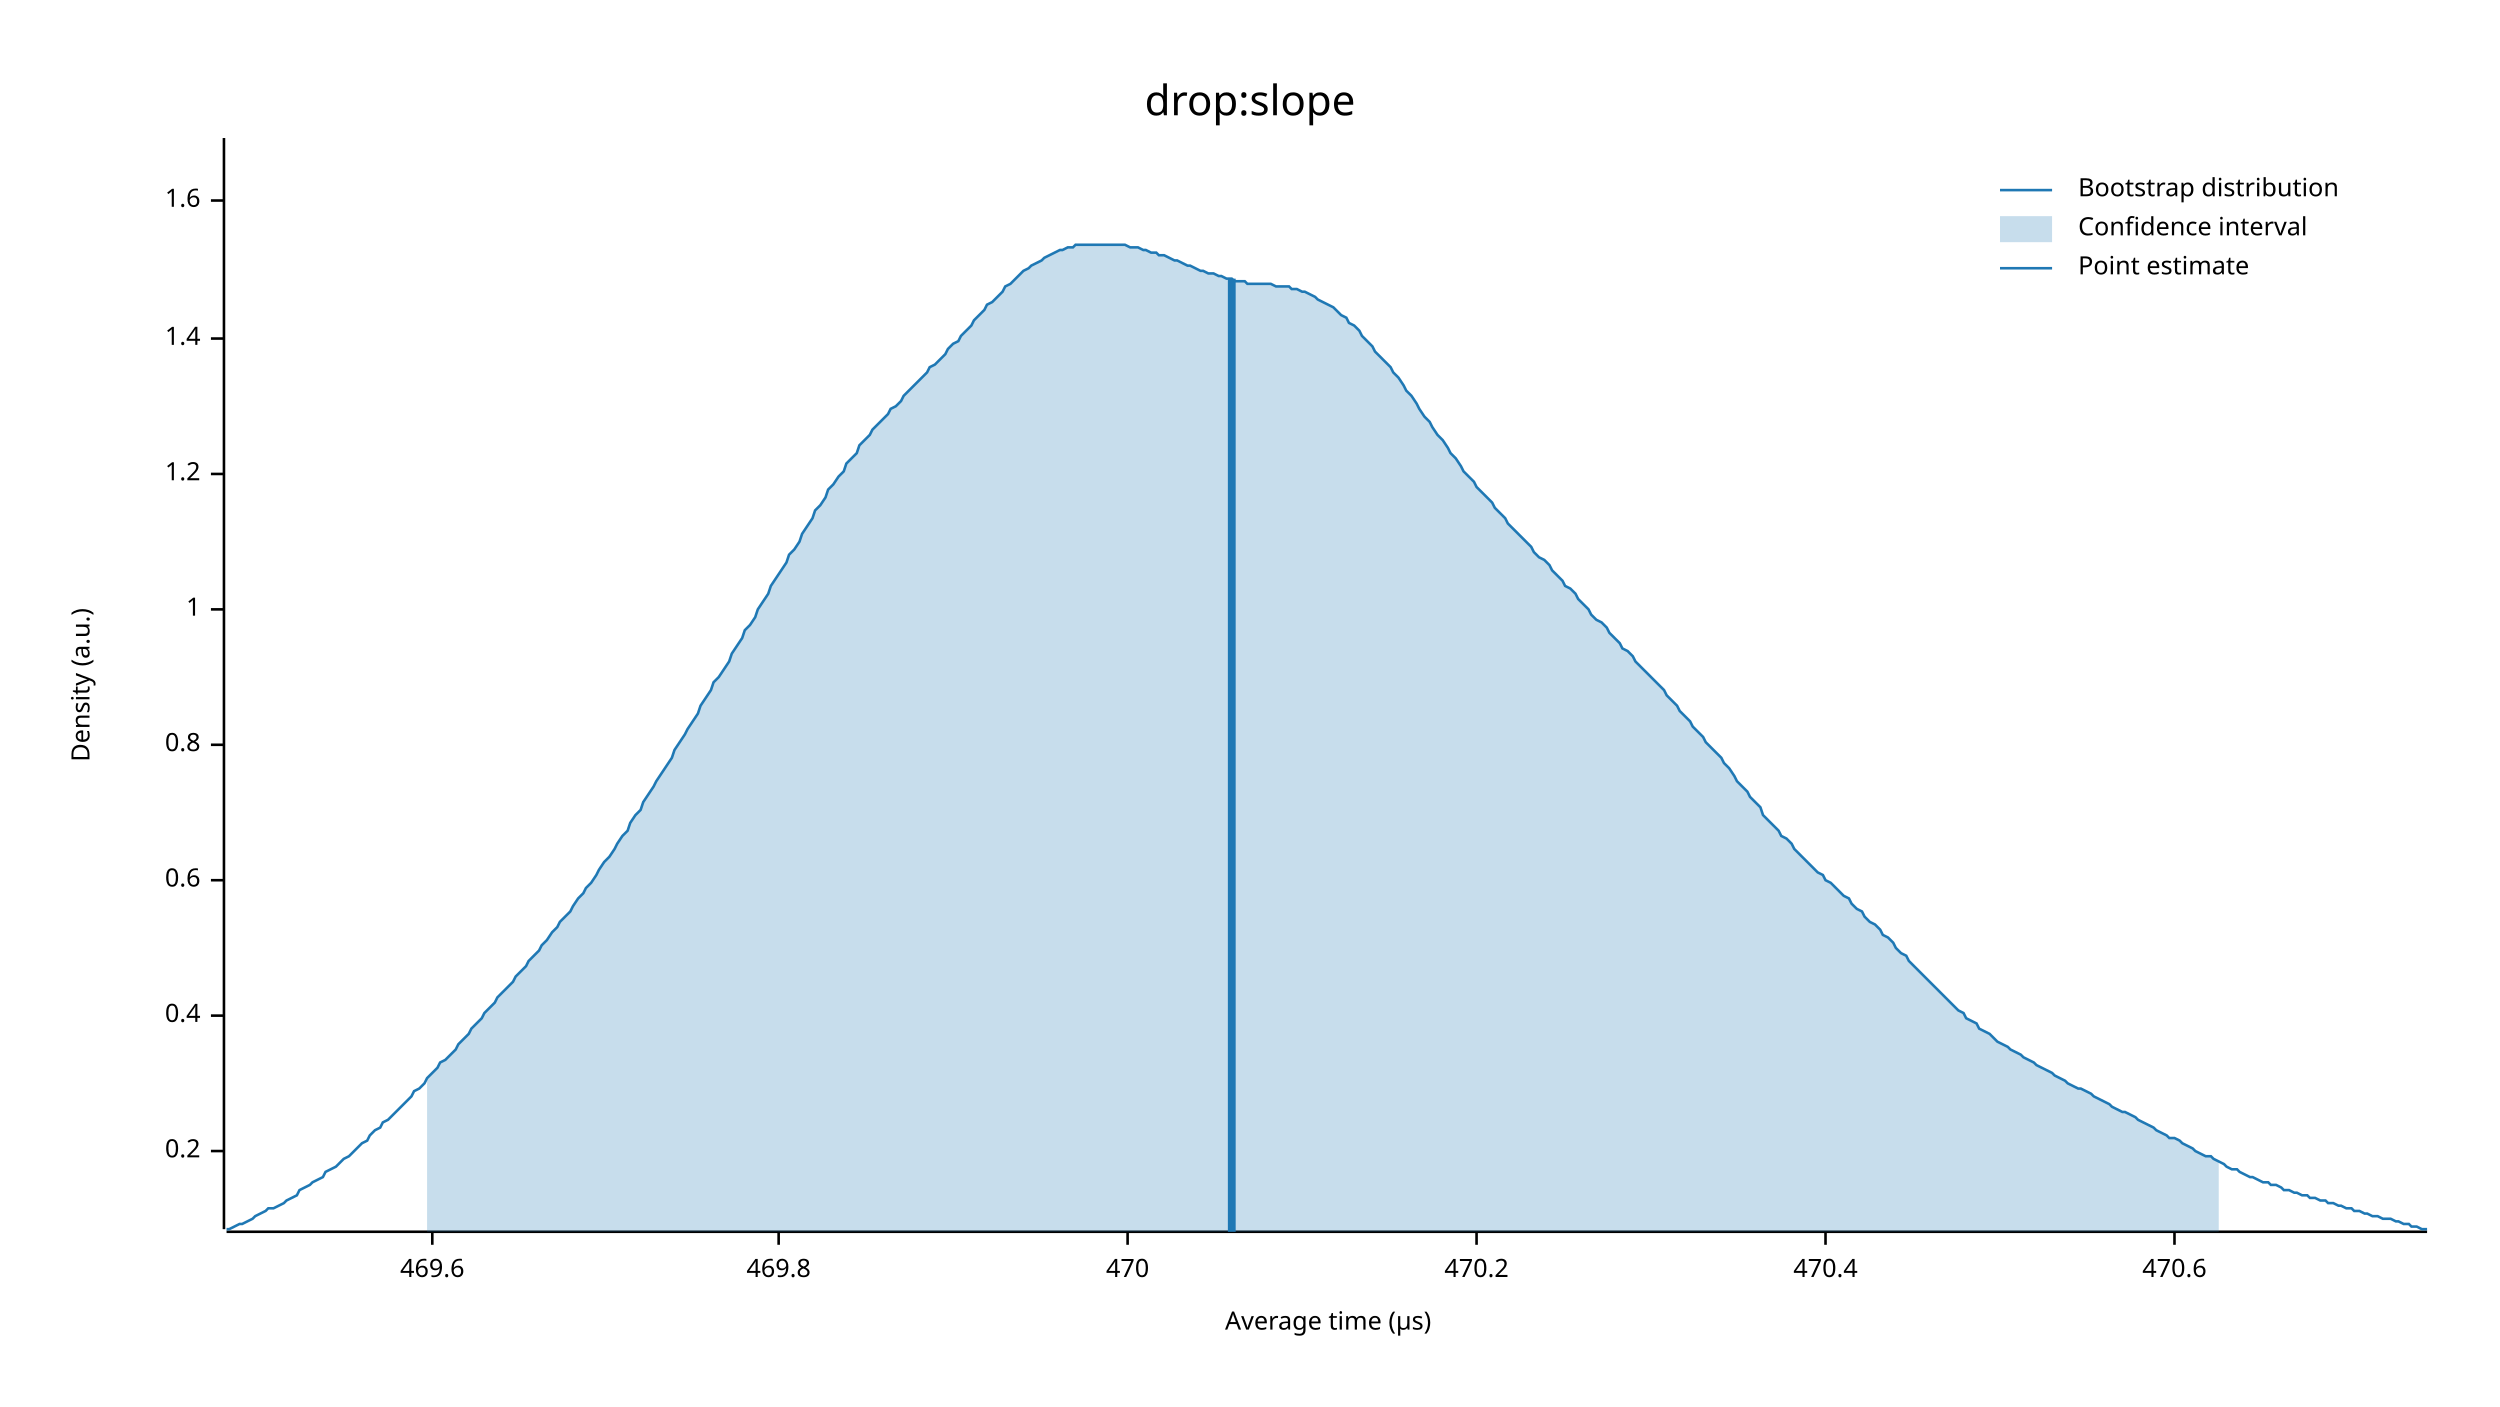
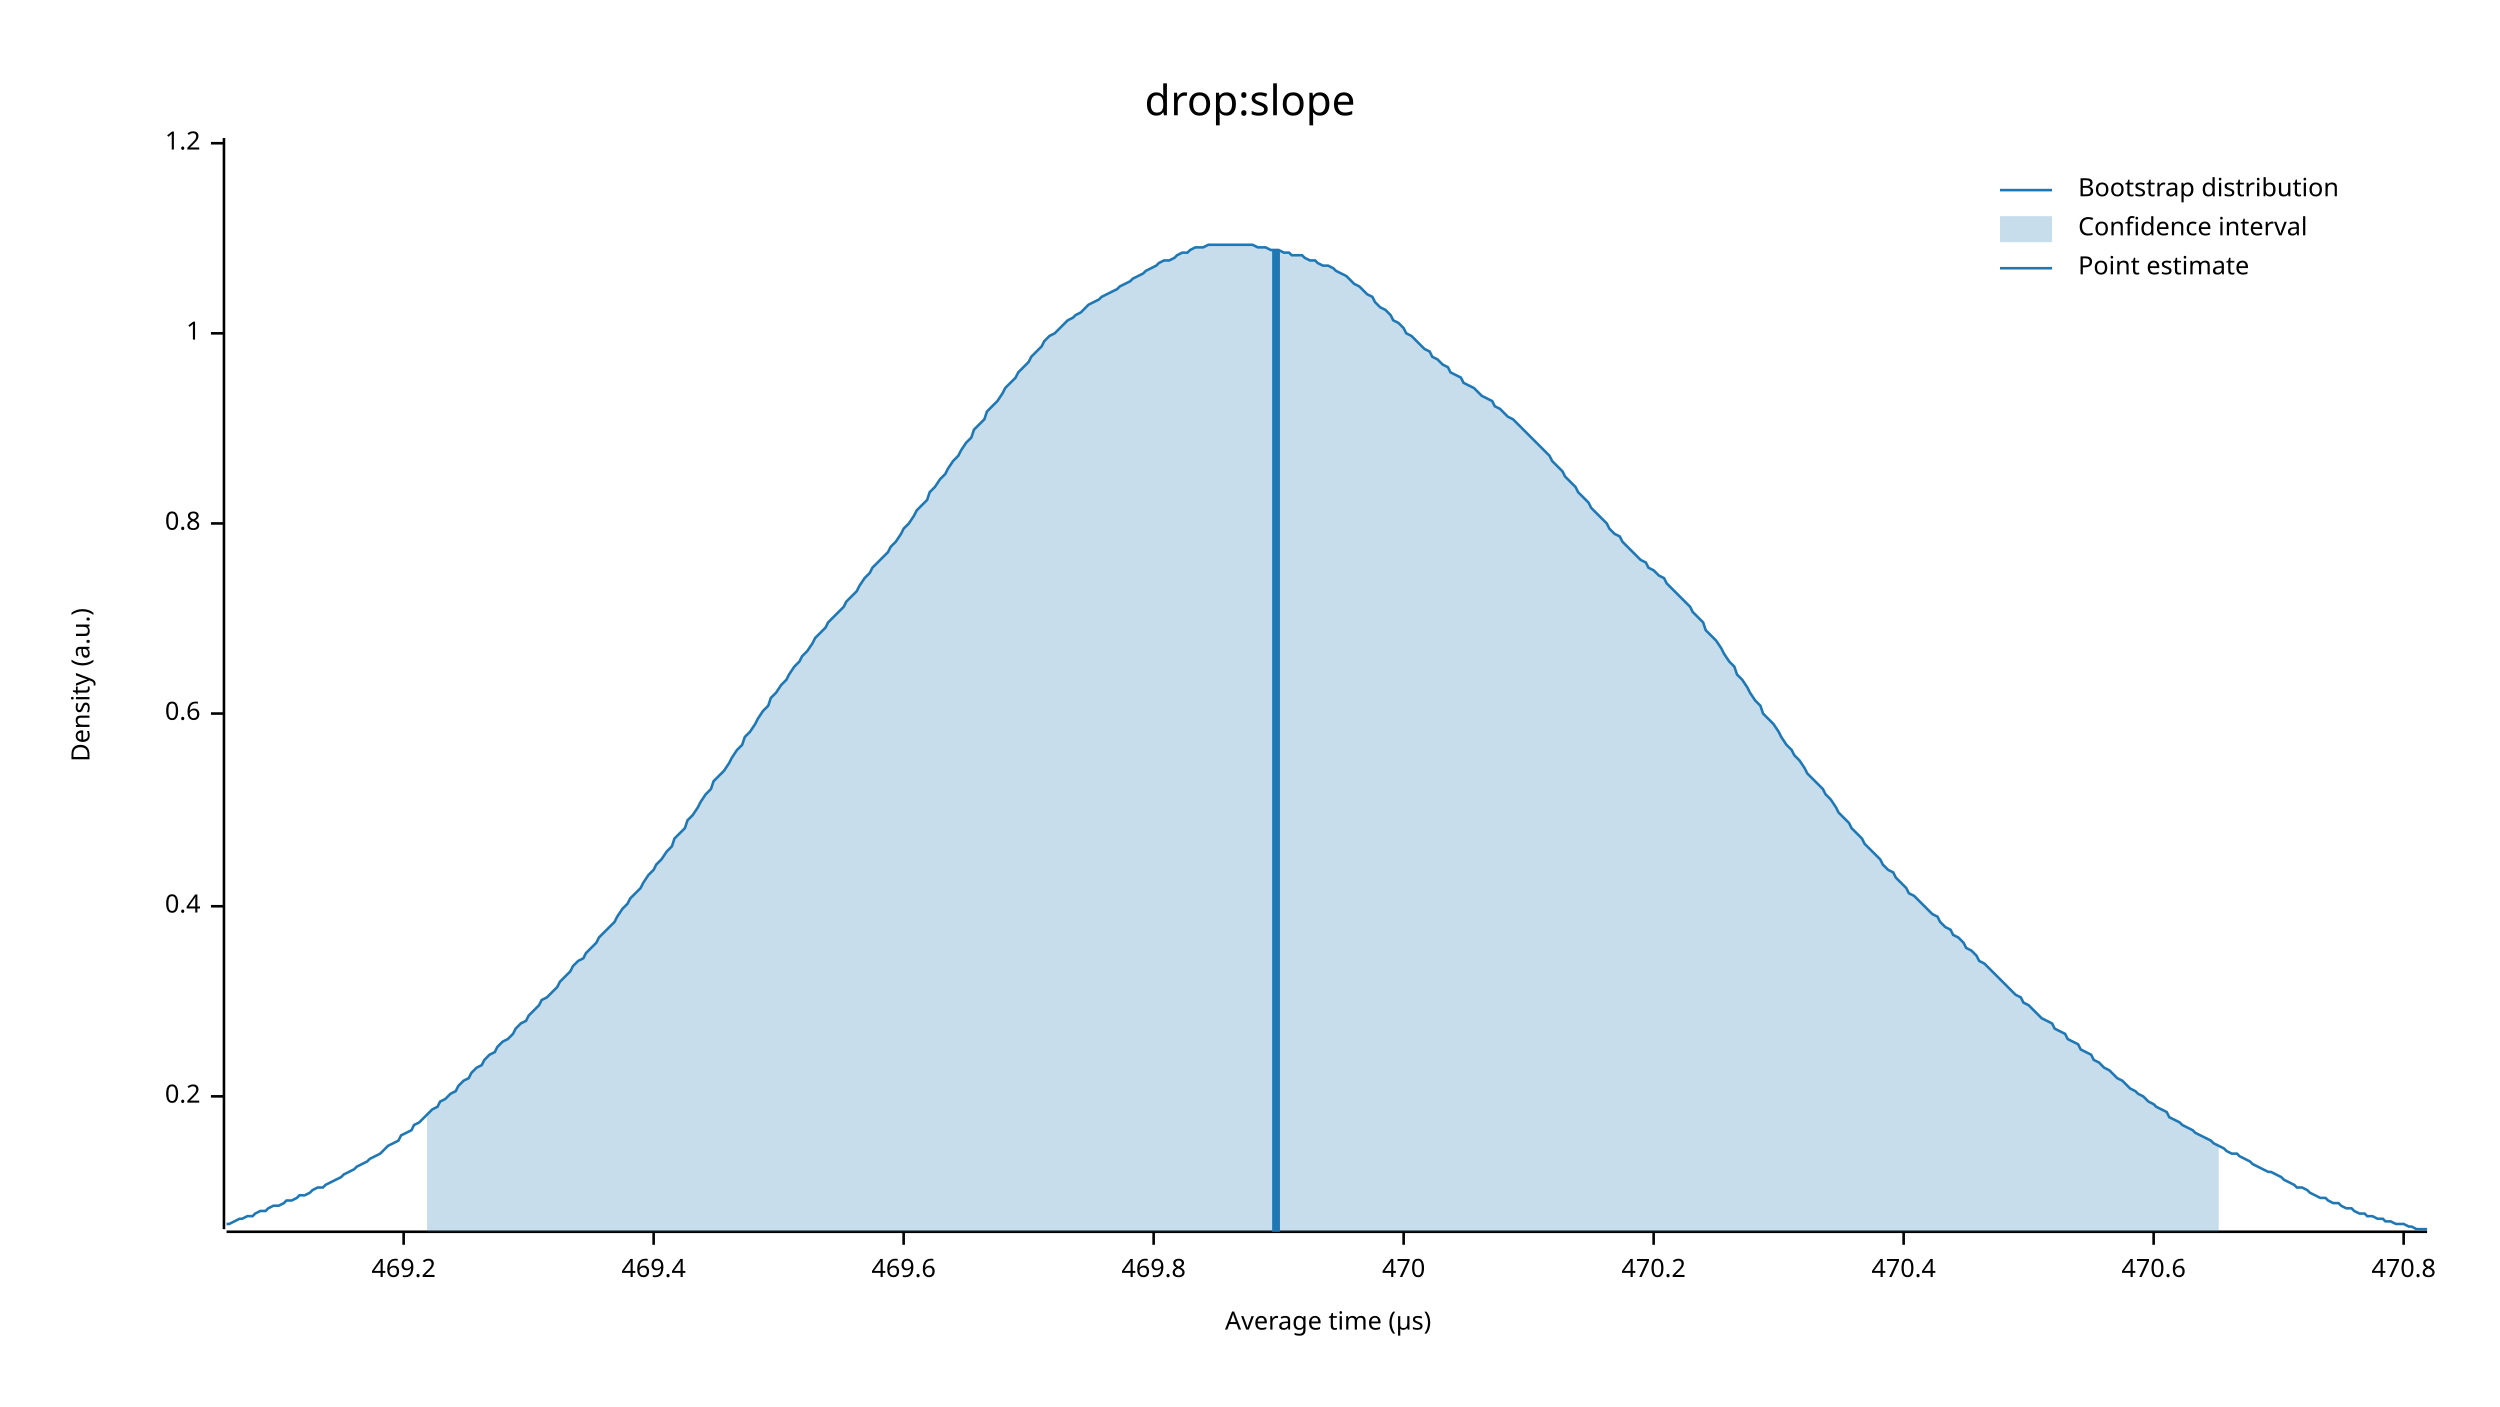
<svg xmlns="http://www.w3.org/2000/svg" width="960" height="540" viewBox="0 0 960 540">
  <text x="480" y="32" dy="0.76em" text-anchor="middle" font-family="sans-serif" font-size="16.129" opacity="1" fill="#000000">
drop:slope
</text>
  <text x="27" y="263" dy="0.76em" text-anchor="middle" font-family="sans-serif" font-size="9.677" opacity="1" fill="#000000" transform="rotate(270, 27, 263)">
Density (a.u.)
</text>
  <text x="510" y="513" dy="-0.5ex" text-anchor="middle" font-family="sans-serif" font-size="9.677" opacity="1" fill="#000000">
Average time (µs)
</text>
  <polyline fill="none" opacity="1" stroke="#000000" stroke-width="1" points="86,53 86,472 " />
-   <text x="77" y="442" dy="0.5ex" text-anchor="end" font-family="sans-serif" font-size="9.677" opacity="1" fill="#000000">
+   <text x="77" y="421" dy="0.5ex" text-anchor="end" font-family="sans-serif" font-size="9.677" opacity="1" fill="#000000">
0.2
</text>
-   <polyline fill="none" opacity="1" stroke="#000000" stroke-width="1" points="81,442 86,442 " />
-   <text x="77" y="390" dy="0.5ex" text-anchor="end" font-family="sans-serif" font-size="9.677" opacity="1" fill="#000000">
+   <polyline fill="none" opacity="1" stroke="#000000" stroke-width="1" points="81,421 86,421 " />
+   <text x="77" y="348" dy="0.5ex" text-anchor="end" font-family="sans-serif" font-size="9.677" opacity="1" fill="#000000">
0.4
</text>
-   <polyline fill="none" opacity="1" stroke="#000000" stroke-width="1" points="81,390 86,390 " />
-   <text x="77" y="338" dy="0.5ex" text-anchor="end" font-family="sans-serif" font-size="9.677" opacity="1" fill="#000000">
+   <polyline fill="none" opacity="1" stroke="#000000" stroke-width="1" points="81,348 86,348 " />
+   <text x="77" y="274" dy="0.5ex" text-anchor="end" font-family="sans-serif" font-size="9.677" opacity="1" fill="#000000">
0.6
</text>
-   <polyline fill="none" opacity="1" stroke="#000000" stroke-width="1" points="81,338 86,338 " />
-   <text x="77" y="286" dy="0.5ex" text-anchor="end" font-family="sans-serif" font-size="9.677" opacity="1" fill="#000000">
+   <polyline fill="none" opacity="1" stroke="#000000" stroke-width="1" points="81,274 86,274 " />
+   <text x="77" y="201" dy="0.5ex" text-anchor="end" font-family="sans-serif" font-size="9.677" opacity="1" fill="#000000">
0.8
</text>
-   <polyline fill="none" opacity="1" stroke="#000000" stroke-width="1" points="81,286 86,286 " />
-   <text x="77" y="234" dy="0.5ex" text-anchor="end" font-family="sans-serif" font-size="9.677" opacity="1" fill="#000000">
+   <polyline fill="none" opacity="1" stroke="#000000" stroke-width="1" points="81,201 86,201 " />
+   <text x="77" y="128" dy="0.5ex" text-anchor="end" font-family="sans-serif" font-size="9.677" opacity="1" fill="#000000">
1
</text>
-   <polyline fill="none" opacity="1" stroke="#000000" stroke-width="1" points="81,234 86,234 " />
-   <text x="77" y="182" dy="0.5ex" text-anchor="end" font-family="sans-serif" font-size="9.677" opacity="1" fill="#000000">
+   <polyline fill="none" opacity="1" stroke="#000000" stroke-width="1" points="81,128 86,128 " />
+   <text x="77" y="55" dy="0.5ex" text-anchor="end" font-family="sans-serif" font-size="9.677" opacity="1" fill="#000000">
1.2
</text>
-   <polyline fill="none" opacity="1" stroke="#000000" stroke-width="1" points="81,182 86,182 " />
-   <text x="77" y="130" dy="0.5ex" text-anchor="end" font-family="sans-serif" font-size="9.677" opacity="1" fill="#000000">
- 1.4
+   <polyline fill="none" opacity="1" stroke="#000000" stroke-width="1" points="81,55 86,55 " />
+   <polyline fill="none" opacity="1" stroke="#000000" stroke-width="1" points="87,473 932,473 " />
+   <text x="155" y="483" dy="0.76em" text-anchor="middle" font-family="sans-serif" font-size="9.677" opacity="1" fill="#000000">
+ 469.2
</text>
-   <polyline fill="none" opacity="1" stroke="#000000" stroke-width="1" points="81,130 86,130 " />
-   <text x="77" y="77" dy="0.5ex" text-anchor="end" font-family="sans-serif" font-size="9.677" opacity="1" fill="#000000">
- 1.6
+   <polyline fill="none" opacity="1" stroke="#000000" stroke-width="1" points="155,473 155,478 " />
+   <text x="251" y="483" dy="0.76em" text-anchor="middle" font-family="sans-serif" font-size="9.677" opacity="1" fill="#000000">
+ 469.4
</text>
-   <polyline fill="none" opacity="1" stroke="#000000" stroke-width="1" points="81,77 86,77 " />
-   <polyline fill="none" opacity="1" stroke="#000000" stroke-width="1" points="87,473 932,473 " />
-   <text x="166" y="483" dy="0.76em" text-anchor="middle" font-family="sans-serif" font-size="9.677" opacity="1" fill="#000000">
+   <polyline fill="none" opacity="1" stroke="#000000" stroke-width="1" points="251,473 251,478 " />
+   <text x="347" y="483" dy="0.76em" text-anchor="middle" font-family="sans-serif" font-size="9.677" opacity="1" fill="#000000">
469.6
</text>
-   <polyline fill="none" opacity="1" stroke="#000000" stroke-width="1" points="166,473 166,478 " />
-   <text x="299" y="483" dy="0.76em" text-anchor="middle" font-family="sans-serif" font-size="9.677" opacity="1" fill="#000000">
+   <polyline fill="none" opacity="1" stroke="#000000" stroke-width="1" points="347,473 347,478 " />
+   <text x="443" y="483" dy="0.76em" text-anchor="middle" font-family="sans-serif" font-size="9.677" opacity="1" fill="#000000">
469.8
</text>
-   <polyline fill="none" opacity="1" stroke="#000000" stroke-width="1" points="299,473 299,478 " />
-   <text x="433" y="483" dy="0.76em" text-anchor="middle" font-family="sans-serif" font-size="9.677" opacity="1" fill="#000000">
+   <polyline fill="none" opacity="1" stroke="#000000" stroke-width="1" points="443,473 443,478 " />
+   <text x="539" y="483" dy="0.76em" text-anchor="middle" font-family="sans-serif" font-size="9.677" opacity="1" fill="#000000">
470
</text>
-   <polyline fill="none" opacity="1" stroke="#000000" stroke-width="1" points="433,473 433,478 " />
-   <text x="567" y="483" dy="0.76em" text-anchor="middle" font-family="sans-serif" font-size="9.677" opacity="1" fill="#000000">
+   <polyline fill="none" opacity="1" stroke="#000000" stroke-width="1" points="539,473 539,478 " />
+   <text x="635" y="483" dy="0.76em" text-anchor="middle" font-family="sans-serif" font-size="9.677" opacity="1" fill="#000000">
470.2
</text>
-   <polyline fill="none" opacity="1" stroke="#000000" stroke-width="1" points="567,473 567,478 " />
-   <text x="701" y="483" dy="0.76em" text-anchor="middle" font-family="sans-serif" font-size="9.677" opacity="1" fill="#000000">
+   <polyline fill="none" opacity="1" stroke="#000000" stroke-width="1" points="635,473 635,478 " />
+   <text x="731" y="483" dy="0.76em" text-anchor="middle" font-family="sans-serif" font-size="9.677" opacity="1" fill="#000000">
470.4
</text>
-   <polyline fill="none" opacity="1" stroke="#000000" stroke-width="1" points="701,473 701,478 " />
-   <text x="835" y="483" dy="0.76em" text-anchor="middle" font-family="sans-serif" font-size="9.677" opacity="1" fill="#000000">
+   <polyline fill="none" opacity="1" stroke="#000000" stroke-width="1" points="731,473 731,478 " />
+   <text x="827" y="483" dy="0.76em" text-anchor="middle" font-family="sans-serif" font-size="9.677" opacity="1" fill="#000000">
470.6
</text>
-   <polyline fill="none" opacity="1" stroke="#000000" stroke-width="1" points="835,473 835,478 " />
-   <polyline fill="none" opacity="1" stroke="#1F78B4" stroke-width="1" points="87,472 88,472 90,471 92,470 93,470 95,469 97,468 98,467 100,466 102,465 103,464 105,464 107,463 109,462 110,461 112,460 114,459 115,457 117,456 119,455 120,454 122,453 124,452 125,450 127,449 129,448 131,446 132,445 134,444 136,442 137,441 139,439 141,438 142,436 144,434 146,433 147,431 149,430 151,428 153,426 154,425 156,423 158,421 159,419 161,418 163,416 164,414 166,412 168,410 169,408 171,407 173,405 175,403 176,401 178,399 180,397 181,395 183,393 185,391 186,389 188,387 190,385 191,383 193,381 195,379 197,377 198,375 200,373 202,371 203,369 205,367 207,365 208,363 210,361 212,358 214,356 215,354 217,352 219,350 220,348 222,345 224,343 225,341 227,339 229,336 230,334 232,331 234,329 236,326 237,324 239,321 241,319 242,316 244,313 246,311 247,308 249,305 251,302 252,300 254,297 256,294 258,291 259,288 261,285 263,282 264,280 266,277 268,274 269,271 271,268 273,265 274,262 276,260 278,257 280,254 281,251 283,248 285,245 286,242 288,240 290,237 291,234 293,231 295,228 296,225 298,222 300,219 302,216 303,213 305,211 307,208 308,205 310,202 312,199 313,196 315,194 317,191 318,188 320,186 322,183 324,181 325,178 327,176 329,174 330,171 332,169 334,167 335,165 337,163 339,161 341,159 342,157 344,156 346,154 347,152 349,150 351,148 352,147 354,145 356,143 357,141 359,140 361,138 363,136 364,134 366,132 368,131 369,129 371,127 373,125 374,123 376,121 378,119 379,117 381,116 383,114 385,112 386,110 388,109 390,107 391,106 393,104 395,103 396,102 398,101 400,100 401,99 403,98 405,97 407,96 408,96 410,95 412,95 413,94 415,94 417,94 418,94 420,94 422,94 423,94 425,94 427,94 429,94 430,94 432,94 434,95 435,95 437,95 439,96 440,96 442,97 444,97 445,98 447,98 449,99 451,100 452,100 454,101 456,102 457,102 459,103 461,104 462,104 464,105 466,105 468,106 469,106 471,107 473,107 474,108 476,108 478,108 479,109 481,109 483,109 484,109 486,109 488,109 490,110 491,110 493,110 495,110 496,111 498,111 500,112 501,112 503,113 505,114 506,115 508,116 510,117 512,118 513,119 515,121 517,122 518,124 520,125 522,127 523,129 525,131 527,133 528,135 530,137 532,139 534,141 535,143 537,145 539,148 540,150 542,152 544,155 545,157 547,160 549,162 550,164 552,167 554,169 556,172 557,174 559,176 561,179 562,181 564,183 566,185 567,187 569,189 571,191 573,193 574,195 576,197 578,199 579,201 581,203 583,205 584,206 586,208 588,210 589,212 591,214 593,215 595,217 596,219 598,221 600,223 601,225 603,226 605,228 606,230 608,232 610,234 611,236 613,238 615,239 617,241 618,243 620,245 622,247 623,249 625,250 627,252 628,254 630,256 632,258 633,259 635,261 637,263 639,265 640,267 642,269 644,271 645,273 647,275 649,277 650,279 652,281 654,283 655,285 657,287 659,289 661,291 662,293 664,295 666,298 667,300 669,302 671,304 672,306 674,308 676,310 677,313 679,315 681,317 683,319 684,321 686,322 688,324 689,326 691,328 693,330 694,331 696,333 698,335 700,336 701,338 703,339 705,341 706,342 708,344 710,345 711,347 713,349 715,350 716,352 718,354 720,355 722,357 723,359 725,360 727,362 728,364 730,366 732,367 733,369 735,371 737,373 738,374 740,376 742,378 744,380 745,381 747,383 749,385 750,386 752,388 754,389 755,391 757,392 759,393 760,395 762,396 764,397 766,399 767,400 769,401 771,402 772,403 774,404 776,405 777,406 779,407 781,408 782,409 784,410 786,411 788,412 789,413 791,414 793,415 794,416 796,417 798,418 799,418 801,419 803,420 804,421 806,422 808,423 810,424 811,425 813,426 815,427 816,427 818,428 820,429 821,430 823,431 825,432 827,433 828,434 830,435 832,436 833,437 835,437 837,438 838,439 840,440 842,441 843,442 845,443 847,444 849,444 850,445 852,446 854,447 855,448 857,449 859,449 860,450 862,451 864,452 865,452 867,453 869,454 871,454 872,455 874,455 876,456 877,457 879,457 881,458 882,458 884,459 886,459 887,460 889,460 891,461 893,461 894,462 896,462 898,463 899,463 901,464 903,464 904,465 906,465 908,466 909,466 911,467 913,467 915,468 916,468 918,468 920,469 921,469 923,470 925,470 926,471 928,471 930,472 932,472 " />
-   <polygon opacity="0.25" fill="#1F78B4" points="164,414 166,412 168,410 169,408 171,407 173,405 175,403 176,401 178,399 180,397 181,395 183,393 185,391 186,389 188,387 190,385 191,383 193,381 195,379 197,377 198,375 200,373 202,371 203,369 205,367 207,365 208,363 210,361 212,358 214,356 215,354 217,352 219,350 220,348 222,345 224,343 225,341 227,339 229,336 230,334 232,331 234,329 236,326 237,324 239,321 241,319 242,316 244,313 246,311 247,308 249,305 251,302 252,300 254,297 256,294 258,291 259,288 261,285 263,282 264,280 266,277 268,274 269,271 271,268 273,265 274,262 276,260 278,257 280,254 281,251 283,248 285,245 286,242 288,240 290,237 291,234 293,231 295,228 296,225 298,222 300,219 302,216 303,213 305,211 307,208 308,205 310,202 312,199 313,196 315,194 317,191 318,188 320,186 322,183 324,181 325,178 327,176 329,174 330,171 332,169 334,167 335,165 337,163 339,161 341,159 342,157 344,156 346,154 347,152 349,150 351,148 352,147 354,145 356,143 357,141 359,140 361,138 363,136 364,134 366,132 368,131 369,129 371,127 373,125 374,123 376,121 378,119 379,117 381,116 383,114 385,112 386,110 388,109 390,107 391,106 393,104 395,103 396,102 398,101 400,100 401,99 403,98 405,97 407,96 408,96 410,95 412,95 413,94 415,94 417,94 418,94 420,94 422,94 423,94 425,94 427,94 429,94 430,94 432,94 434,95 435,95 437,95 439,96 440,96 442,97 444,97 445,98 447,98 449,99 451,100 452,100 454,101 456,102 457,102 459,103 461,104 462,104 464,105 466,105 468,106 469,106 471,107 473,107 474,108 476,108 478,108 479,109 481,109 483,109 484,109 486,109 488,109 490,110 491,110 493,110 495,110 496,111 498,111 500,112 501,112 503,113 505,114 506,115 508,116 510,117 512,118 513,119 515,121 517,122 518,124 520,125 522,127 523,129 525,131 527,133 528,135 530,137 532,139 534,141 535,143 537,145 539,148 540,150 542,152 544,155 545,157 547,160 549,162 550,164 552,167 554,169 556,172 557,174 559,176 561,179 562,181 564,183 566,185 567,187 569,189 571,191 573,193 574,195 576,197 578,199 579,201 581,203 583,205 584,206 586,208 588,210 589,212 591,214 593,215 595,217 596,219 598,221 600,223 601,225 603,226 605,228 606,230 608,232 610,234 611,236 613,238 615,239 617,241 618,243 620,245 622,247 623,249 625,250 627,252 628,254 630,256 632,258 633,259 635,261 637,263 639,265 640,267 642,269 644,271 645,273 647,275 649,277 650,279 652,281 654,283 655,285 657,287 659,289 661,291 662,293 664,295 666,298 667,300 669,302 671,304 672,306 674,308 676,310 677,313 679,315 681,317 683,319 684,321 686,322 688,324 689,326 691,328 693,330 694,331 696,333 698,335 700,336 701,338 703,339 705,341 706,342 708,344 710,345 711,347 713,349 715,350 716,352 718,354 720,355 722,357 723,359 725,360 727,362 728,364 730,366 732,367 733,369 735,371 737,373 738,374 740,376 742,378 744,380 745,381 747,383 749,385 750,386 752,388 754,389 755,391 757,392 759,393 760,395 762,396 764,397 766,399 767,400 769,401 771,402 772,403 774,404 776,405 777,406 779,407 781,408 782,409 784,410 786,411 788,412 789,413 791,414 793,415 794,416 796,417 798,418 799,418 801,419 803,420 804,421 806,422 808,423 810,424 811,425 813,426 815,427 816,427 818,428 820,429 821,430 823,431 825,432 827,433 828,434 830,435 832,436 833,437 835,437 837,438 838,439 840,440 842,441 843,442 845,443 847,444 849,444 850,445 852,446 852,473 164,473 " />
-   <polyline fill="none" opacity="1" stroke="#1F78B4" stroke-width="3" points="473,473 473,107 " />
+   <polyline fill="none" opacity="1" stroke="#000000" stroke-width="1" points="827,473 827,478 " />
+   <text x="923" y="483" dy="0.76em" text-anchor="middle" font-family="sans-serif" font-size="9.677" opacity="1" fill="#000000">
+ 470.8
+ </text>
+   <polyline fill="none" opacity="1" stroke="#000000" stroke-width="1" points="923,473 923,478 " />
+   <polyline fill="none" opacity="1" stroke="#1F78B4" stroke-width="1" points="87,470 88,470 90,469 92,468 93,468 95,467 97,467 98,466 100,465 102,465 103,464 105,463 107,463 109,462 110,461 112,461 114,460 115,459 117,459 119,458 120,457 122,456 124,456 125,455 127,454 129,453 131,452 132,451 134,450 136,449 137,448 139,447 141,446 142,445 144,444 146,443 147,442 149,440 151,439 153,438 154,436 156,435 158,434 159,432 161,431 163,429 164,428 166,426 168,425 169,423 171,422 173,420 175,419 176,417 178,415 180,414 181,412 183,410 185,409 186,407 188,405 190,404 191,402 193,400 195,399 197,397 198,395 200,393 202,392 203,390 205,388 207,386 208,384 210,383 212,381 214,379 215,377 217,375 219,373 220,371 222,369 224,368 225,366 227,364 229,362 230,360 232,358 234,356 236,354 237,352 239,349 241,347 242,345 244,343 246,341 247,339 249,336 251,334 252,332 254,330 256,327 258,325 259,322 261,320 263,318 264,315 266,313 268,310 269,308 271,305 273,303 274,300 276,298 278,296 280,293 281,291 283,288 285,286 286,283 288,281 290,278 291,276 293,273 295,271 296,268 298,266 300,263 302,261 303,259 305,256 307,254 308,252 310,250 312,247 313,245 315,243 317,241 318,239 320,237 322,235 324,233 325,231 327,229 329,227 330,225 332,222 334,220 335,218 337,216 339,214 341,212 342,210 344,208 346,205 347,203 349,201 351,198 352,196 354,194 356,192 357,189 359,187 361,184 363,182 364,180 366,177 368,175 369,173 371,170 373,168 374,165 376,163 378,161 379,158 381,156 383,154 385,151 386,149 388,147 390,145 391,143 393,141 395,139 396,137 398,135 400,133 401,131 403,129 405,128 407,126 408,125 410,123 412,122 413,121 415,120 417,118 418,117 420,116 422,115 423,114 425,113 427,112 429,111 430,110 432,109 434,108 435,107 437,106 439,105 440,104 442,103 444,102 445,101 447,100 449,100 451,99 452,98 454,97 456,97 457,96 459,95 461,95 462,95 464,94 466,94 468,94 469,94 471,94 473,94 474,94 476,94 478,94 479,94 481,94 483,95 484,95 486,95 488,96 490,96 491,96 493,97 495,97 496,98 498,98 500,98 501,99 503,100 505,100 506,101 508,102 510,102 512,103 513,104 515,105 517,106 518,107 520,109 522,110 523,111 525,113 527,114 528,116 530,118 532,119 534,121 535,123 537,124 539,126 540,128 542,129 544,131 545,132 547,134 549,135 550,137 552,138 554,140 556,141 557,143 559,144 561,145 562,147 564,148 566,149 567,150 569,152 571,153 573,154 574,156 576,157 578,159 579,160 581,161 583,163 584,164 586,166 588,168 589,169 591,171 593,173 595,175 596,177 598,179 600,181 601,183 603,185 605,187 606,189 608,191 610,193 611,195 613,197 615,199 617,201 618,203 620,205 622,206 623,208 625,210 627,212 628,213 630,215 632,216 633,218 635,219 637,221 639,222 640,224 642,226 644,228 645,229 647,231 649,233 650,235 652,237 654,239 655,242 657,244 659,246 661,249 662,251 664,254 666,256 667,259 669,261 671,264 672,266 674,269 676,271 677,274 679,276 681,278 683,281 684,283 686,286 688,288 689,290 691,292 693,295 694,297 696,299 698,301 700,303 701,305 703,307 705,310 706,312 708,314 710,316 711,318 713,320 715,322 716,324 718,326 720,328 722,330 723,332 725,334 727,335 728,337 730,339 732,341 733,343 735,344 737,346 738,347 740,349 742,351 744,352 745,354 747,356 749,357 750,359 752,360 754,362 755,364 757,365 759,367 760,369 762,370 764,372 766,374 767,375 769,377 771,379 772,380 774,382 776,383 777,385 779,386 781,388 782,389 784,391 786,392 788,393 789,395 791,396 793,397 794,399 796,400 798,401 799,403 801,404 803,405 804,407 806,408 808,410 810,411 811,412 813,414 815,415 816,416 818,418 820,419 821,420 823,421 825,423 827,424 828,425 830,426 832,427 833,429 835,430 837,431 838,432 840,433 842,434 843,435 845,436 847,437 849,438 850,439 852,440 854,441 855,442 857,443 859,443 860,444 862,445 864,446 865,447 867,448 869,449 871,450 872,450 874,451 876,452 877,453 879,454 881,455 882,456 884,456 886,457 887,458 889,459 891,460 893,460 894,461 896,462 898,462 899,463 901,464 903,464 904,465 906,466 908,466 909,467 911,467 913,468 915,468 916,469 918,469 920,470 921,470 923,470 925,471 926,471 928,472 930,472 932,472 " />
+   <polygon opacity="0.25" fill="#1F78B4" points="164,428 166,426 168,425 169,423 171,422 173,420 175,419 176,417 178,415 180,414 181,412 183,410 185,409 186,407 188,405 190,404 191,402 193,400 195,399 197,397 198,395 200,393 202,392 203,390 205,388 207,386 208,384 210,383 212,381 214,379 215,377 217,375 219,373 220,371 222,369 224,368 225,366 227,364 229,362 230,360 232,358 234,356 236,354 237,352 239,349 241,347 242,345 244,343 246,341 247,339 249,336 251,334 252,332 254,330 256,327 258,325 259,322 261,320 263,318 264,315 266,313 268,310 269,308 271,305 273,303 274,300 276,298 278,296 280,293 281,291 283,288 285,286 286,283 288,281 290,278 291,276 293,273 295,271 296,268 298,266 300,263 302,261 303,259 305,256 307,254 308,252 310,250 312,247 313,245 315,243 317,241 318,239 320,237 322,235 324,233 325,231 327,229 329,227 330,225 332,222 334,220 335,218 337,216 339,214 341,212 342,210 344,208 346,205 347,203 349,201 351,198 352,196 354,194 356,192 357,189 359,187 361,184 363,182 364,180 366,177 368,175 369,173 371,170 373,168 374,165 376,163 378,161 379,158 381,156 383,154 385,151 386,149 388,147 390,145 391,143 393,141 395,139 396,137 398,135 400,133 401,131 403,129 405,128 407,126 408,125 410,123 412,122 413,121 415,120 417,118 418,117 420,116 422,115 423,114 425,113 427,112 429,111 430,110 432,109 434,108 435,107 437,106 439,105 440,104 442,103 444,102 445,101 447,100 449,100 451,99 452,98 454,97 456,97 457,96 459,95 461,95 462,95 464,94 466,94 468,94 469,94 471,94 473,94 474,94 476,94 478,94 479,94 481,94 483,95 484,95 486,95 488,96 490,96 491,96 493,97 495,97 496,98 498,98 500,98 501,99 503,100 505,100 506,101 508,102 510,102 512,103 513,104 515,105 517,106 518,107 520,109 522,110 523,111 525,113 527,114 528,116 530,118 532,119 534,121 535,123 537,124 539,126 540,128 542,129 544,131 545,132 547,134 549,135 550,137 552,138 554,140 556,141 557,143 559,144 561,145 562,147 564,148 566,149 567,150 569,152 571,153 573,154 574,156 576,157 578,159 579,160 581,161 583,163 584,164 586,166 588,168 589,169 591,171 593,173 595,175 596,177 598,179 600,181 601,183 603,185 605,187 606,189 608,191 610,193 611,195 613,197 615,199 617,201 618,203 620,205 622,206 623,208 625,210 627,212 628,213 630,215 632,216 633,218 635,219 637,221 639,222 640,224 642,226 644,228 645,229 647,231 649,233 650,235 652,237 654,239 655,242 657,244 659,246 661,249 662,251 664,254 666,256 667,259 669,261 671,264 672,266 674,269 676,271 677,274 679,276 681,278 683,281 684,283 686,286 688,288 689,290 691,292 693,295 694,297 696,299 698,301 700,303 701,305 703,307 705,310 706,312 708,314 710,316 711,318 713,320 715,322 716,324 718,326 720,328 722,330 723,332 725,334 727,335 728,337 730,339 732,341 733,343 735,344 737,346 738,347 740,349 742,351 744,352 745,354 747,356 749,357 750,359 752,360 754,362 755,364 757,365 759,367 760,369 762,370 764,372 766,374 767,375 769,377 771,379 772,380 774,382 776,383 777,385 779,386 781,388 782,389 784,391 786,392 788,393 789,395 791,396 793,397 794,399 796,400 798,401 799,403 801,404 803,405 804,407 806,408 808,410 810,411 811,412 813,414 815,415 816,416 818,418 820,419 821,420 823,421 825,423 827,424 828,425 830,426 832,427 833,429 835,430 837,431 838,432 840,433 842,434 843,435 845,436 847,437 849,438 850,439 852,440 852,473 164,473 " />
+   <polyline fill="none" opacity="1" stroke="#1F78B4" stroke-width="3" points="490,473 490,96 " />
  <text x="798" y="68" dy="0.76em" text-anchor="start" font-family="sans-serif" font-size="9.677" opacity="1" fill="#000000">
Bootstrap distribution
</text>
  <text x="798" y="83" dy="0.76em" text-anchor="start" font-family="sans-serif" font-size="9.677" opacity="1" fill="#000000">
Confidence interval
</text>
  <text x="798" y="98" dy="0.76em" text-anchor="start" font-family="sans-serif" font-size="9.677" opacity="1" fill="#000000">
Point estimate
</text>
  <polyline fill="none" opacity="1" stroke="#1F78B4" stroke-width="1" points="768,73 788,73 " />
  <rect x="768" y="83" width="20" height="10" opacity="0.25" fill="#1F78B4" stroke="none" />
  <polyline fill="none" opacity="1" stroke="#1F78B4" stroke-width="1" points="768,103 788,103 " />
</svg>
